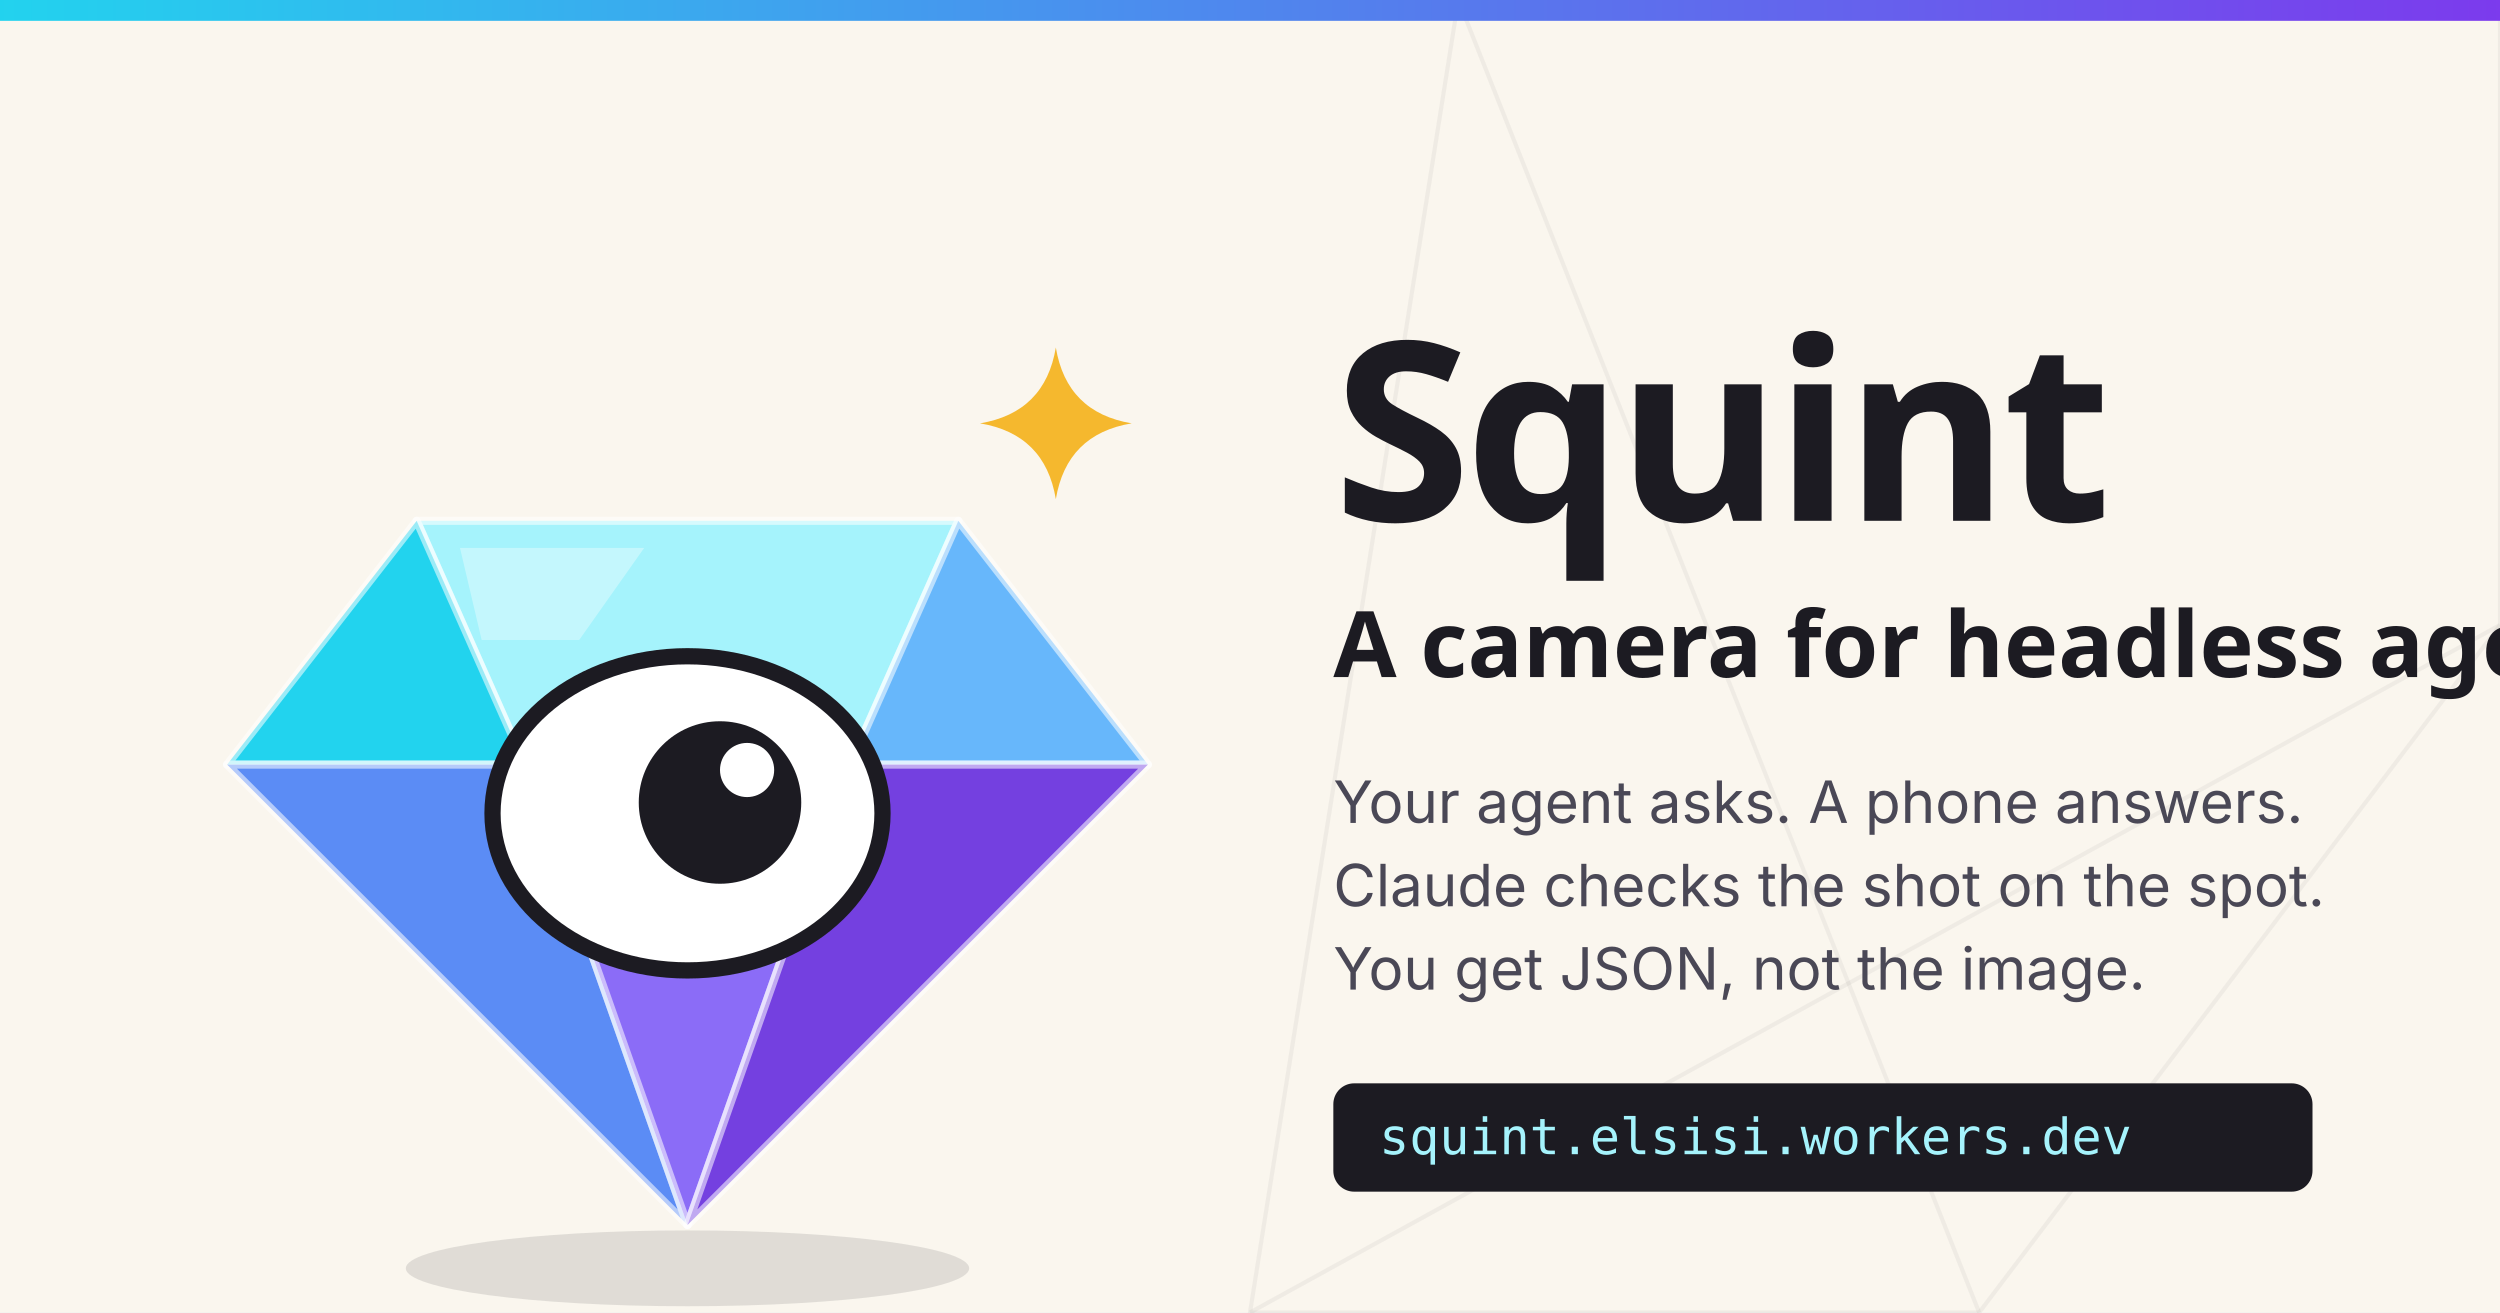
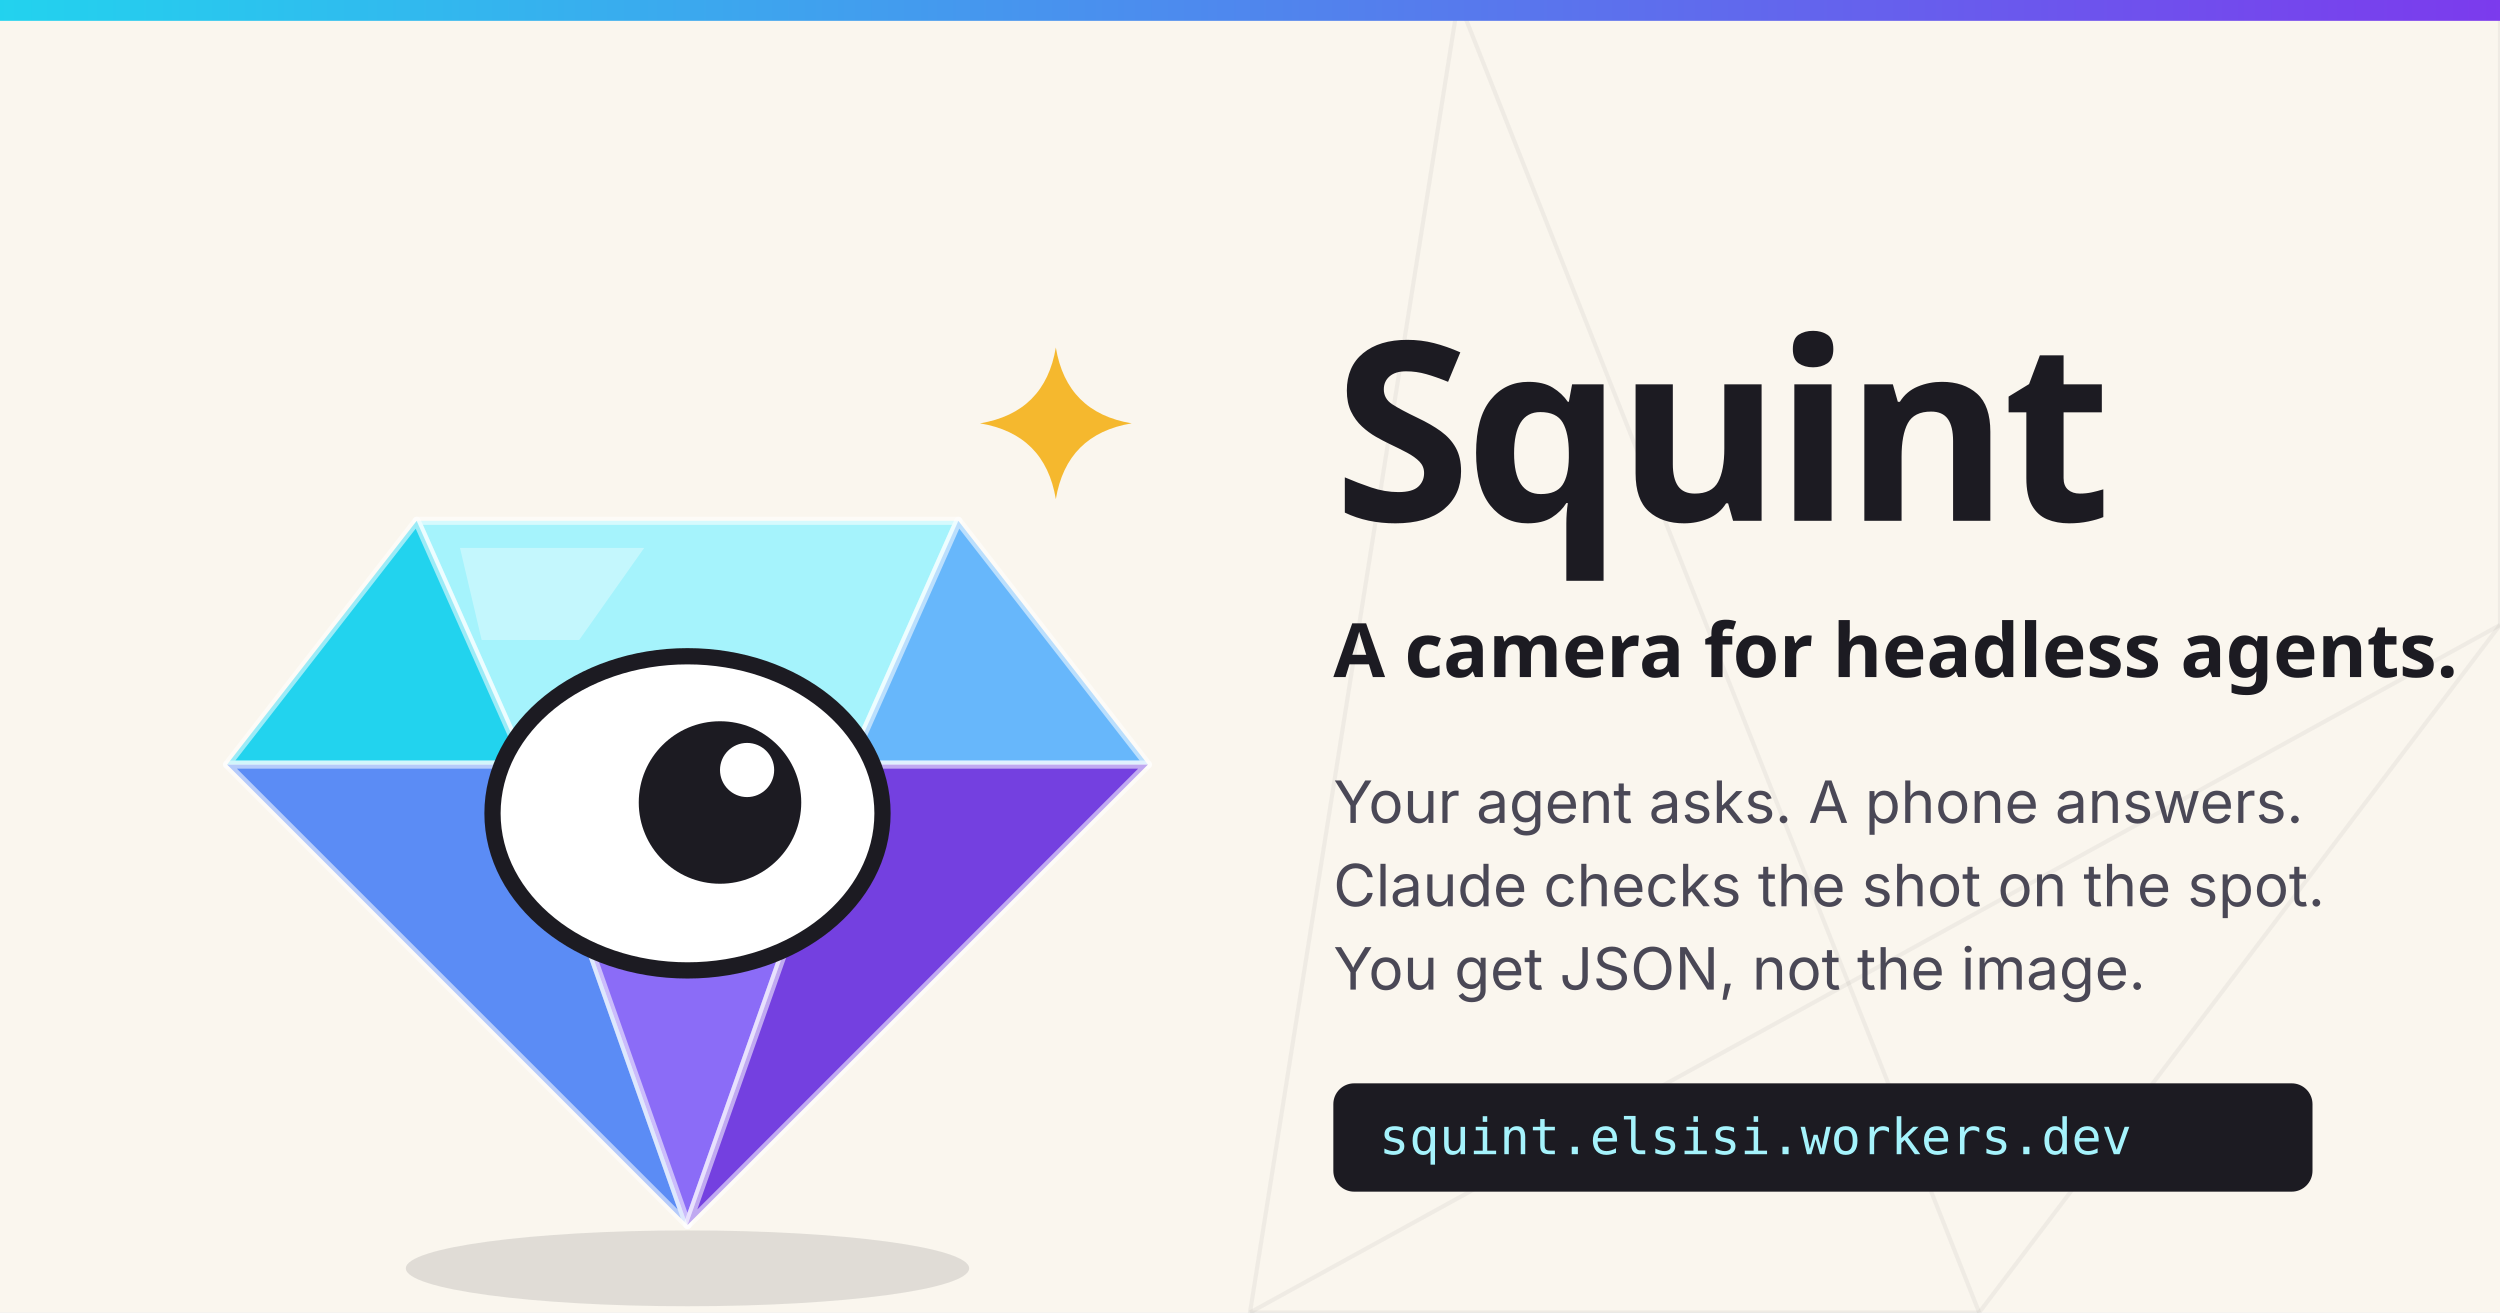
<svg xmlns="http://www.w3.org/2000/svg" viewBox="0 0 1200 630" width="1200" height="630">
  <defs>
    <linearGradient id="g" x1="0" x2="1">
      <stop offset="0" stop-color="#22d3ee" />
      <stop offset="1" stop-color="#7c3aed" />
    </linearGradient>
  </defs>
  <rect width="1200" height="630" fill="#faf6ee" />
  <g fill="none" stroke="#1c1b22" stroke-opacity=".05" stroke-width="2">
    <polygon points="700,0 1200,0 1200,300 950,630 600,630" />
    <polyline points="700,0 950,630" />
    <polyline points="1200,300 600,630" />
  </g>
  <rect x="0" y="0" width="1200" height="10" fill="url(#g)" />
  <g transform="translate(70 120) scale(2.6)">
    <ellipse cx="100" cy="188" rx="52" ry="7" fill="#1c1b22" opacity=".12" />
    <g stroke="#fff" stroke-opacity=".55" stroke-width="1.5" stroke-linejoin="round">
      <polygon points="50,50 150,50 130,95 70,95" fill="#a5f3fc" />
      <polygon points="50,50 70,95 15,95" fill="#22d3ee" />
      <polygon points="150,50 185,95 130,95" fill="#67b7fb" />
      <polygon points="15,95 70,95 100,180" fill="#5b8cf5" />
      <polygon points="70,95 130,95 100,180" fill="#8b6cf7" />
      <polygon points="130,95 185,95 100,180" fill="#7440e0" />
    </g>
    <polygon points="58,55 92,55 80,72 62,72" fill="#fff" opacity=".35" />
    <ellipse cx="100" cy="104" rx="36" ry="29" fill="#fff" stroke="#1c1b22" stroke-width="3" />
    <circle cx="106" cy="102" r="15" fill="#1c1b22" />
    <circle cx="111" cy="96" r="5" fill="#fff" />
    <path d="M168 18 Q170 30 182 32 Q170 34 168 46 Q166 34 154 32 Q166 30 168 18Z" fill="#f5b82e" />
  </g>
  <g font-family="'Bricolage Grotesque','Avenir Next','Segoe UI',system-ui,sans-serif" fill="#1c1b22">
    <text x="640" y="250" font-size="120" font-weight="800" letter-spacing="-3">Squint</text>
-     <text x="640" y="325" font-size="44" font-weight="600">A camera for headless agents.</text>
+     <text x="640" y="325" font-size="36" font-weight="600">A camera for headless agents.</text>
  </g>
  <g font-family="Inter,'Segoe UI',system-ui,sans-serif" fill="#4a4856" font-size="28">
    <text x="640" y="395">Your agent asks. A phone answers.</text>
    <text x="640" y="435">Claude checks the shot on the spot.</text>
    <text x="640" y="475">You get JSON, not the image.</text>
  </g>
  <g font-family="ui-monospace,Consolas,monospace" font-size="24" fill="#1c1b22">
    <rect x="640" y="520" width="470" height="52" rx="10" fill="#1c1b22" />
    <text x="662" y="554" fill="#a5f3fc">squint.elsisi.workers.dev</text>
  </g>
</svg>
